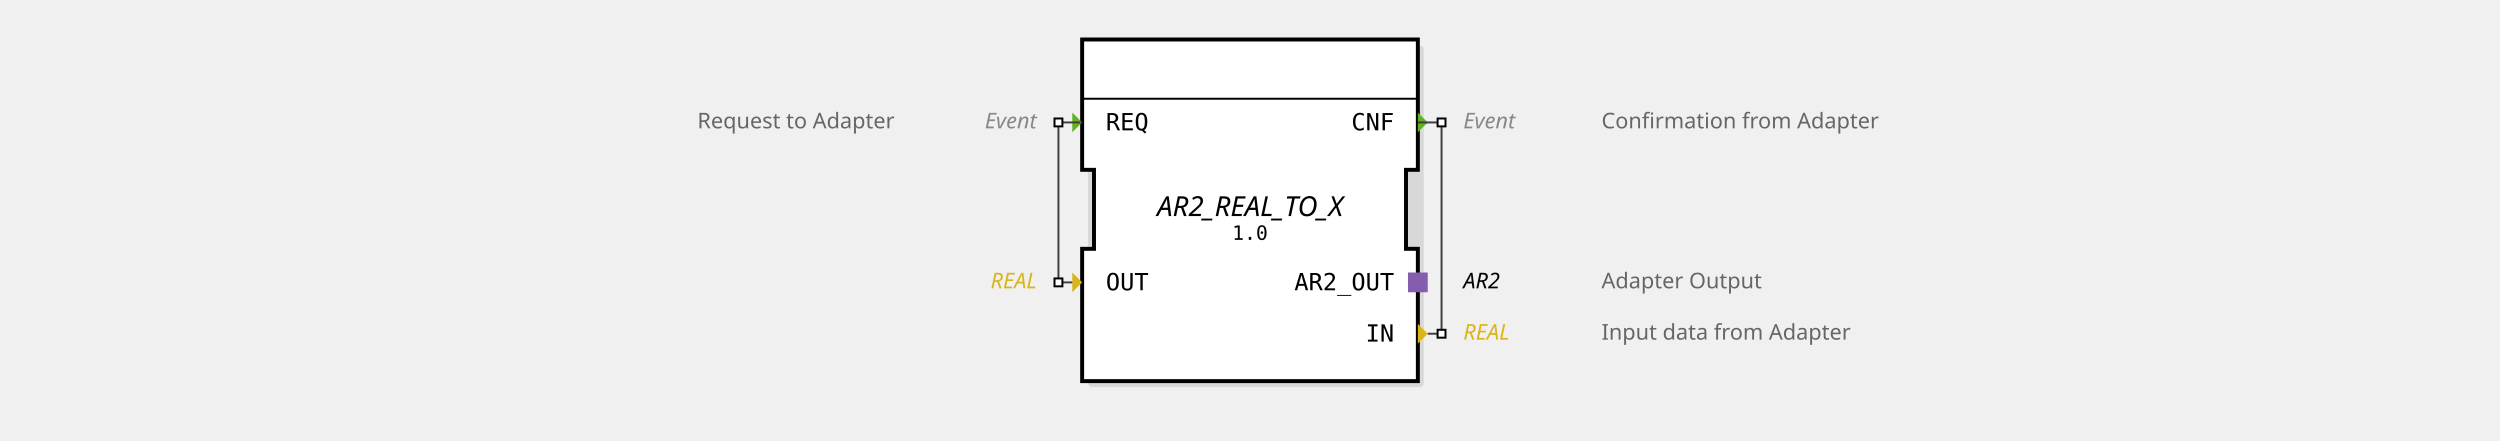
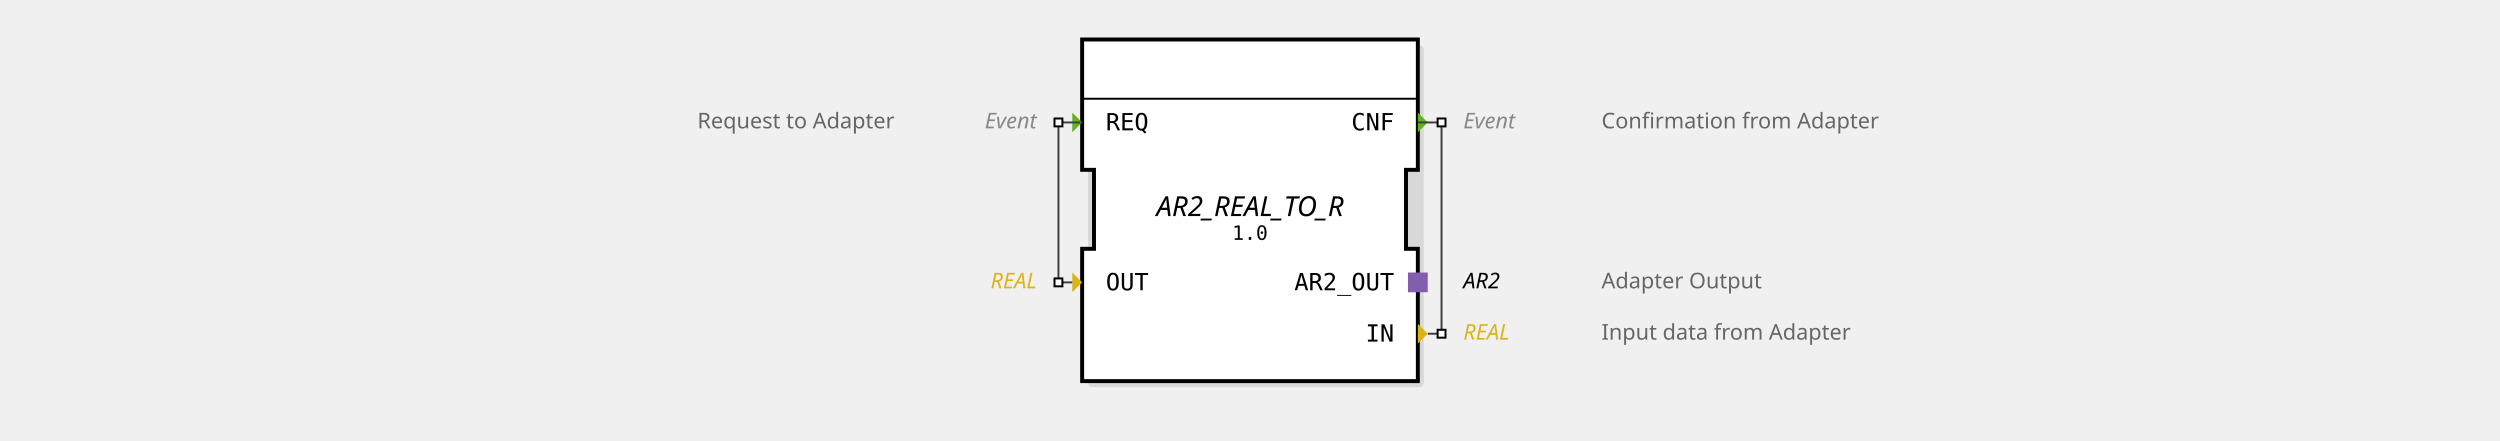
<svg xmlns="http://www.w3.org/2000/svg" width="1266" height="223" viewBox="-548 -20 1266 223">
  <defs>
</defs>
  <rect x="3" y="3" width="170" height="173" fill="#000000" fill-opacity="0.1" rx="2" ry="2" />
  <path d="M0,0 H170 V66 H164 V106 H170 V173 H0 V106 H6 V66 H0 Z" fill="#ffffff" stroke="#000000" stroke-width="2" />
  <path d="M0,30 L170,30" stroke="#000000" stroke-width="1" />
-   <text x="85.0" y="84.0" font-size="14" fontWeight="bold" font-family="Verdana, sans-serif" font-style="italic" text-anchor="middle" dominant-baseline="central">AR2_REAL_TO_X</text>
+   <text x="85.0" y="84.0" font-size="14" fontWeight="bold" font-family="Verdana, sans-serif" font-style="italic" text-anchor="middle" dominant-baseline="central">AR2_REAL_TO_R</text>
  <text x="85.0" y="98.0" font-size="10" fill="#000" font-family="Consolas, monospace" text-anchor="middle" dominant-baseline="central">1.0</text>
  <path d="M-5,37 L-5,47 L0,42 Z" fill="#63B31F" stroke="none" />
  <text x="12" y="46" font-size="12" text-anchor="start" font-family="Consolas, monospace">REQ</text>
  <text x="-23" y="45" font-size="11" text-anchor="end" fill="#888" font-style="italic" font-family="Verdana, sans-serif">Event</text>
  <text x="-95" y="45" font-size="11" text-anchor="end" fill="#666666" font-family="Verdana, sans-serif">Request to Adapter</text>
  <path d="M-5,118 L-5,128 L0,123 Z" fill="#DBB418" stroke="none" />
  <text x="12" y="127" font-size="12" text-anchor="start" font-family="Consolas, monospace">OUT</text>
  <text x="-23" y="126" font-size="11" text-anchor="end" fill="#DBB418" font-style="italic" font-family="Verdana, sans-serif">REAL</text>
  <path d="M170,37 L170,47 L175,42 Z" fill="#63B31F" stroke="none" />
  <text x="158" y="46" font-size="12" text-anchor="end" font-family="Consolas, monospace">CNF</text>
  <text x="193" y="45" font-size="11" text-anchor="start" fill="#888" font-style="italic" font-family="Verdana, sans-serif">Event</text>
  <text x="263" y="45" font-size="11" text-anchor="start" fill="#666666" font-family="Verdana, sans-serif">Confirmation from Adapter</text>
  <rect x="165.0" y="118.0" width="10" height="10" fill="#845DAF" stroke="none" />
  <text x="158" y="127" font-size="12" text-anchor="end" font-family="Consolas, monospace">AR2_OUT</text>
  <text x="193" y="126" font-size="11" text-anchor="start" fill="#000" font-style="italic" font-family="Verdana, sans-serif">AR2</text>
  <text x="263" y="126" font-size="11" text-anchor="start" fill="#666666" font-family="Verdana, sans-serif">Adapter Output</text>
  <path d="M170,144 L170,154 L175,149 Z" fill="#DBB418" stroke="none" />
  <text x="158" y="153" font-size="12" text-anchor="end" font-family="Consolas, monospace">IN</text>
  <text x="193" y="152" font-size="11" text-anchor="start" fill="#DBB418" font-style="italic" font-family="Verdana, sans-serif">REAL</text>
  <text x="263" y="152" font-size="11" text-anchor="start" fill="#666666" font-family="Verdana, sans-serif">Input data from Adapter</text>
  <path d="M-12,42 L-12,123" stroke="#404040" stroke-width="1" />
  <path d="M0,42 L-12,42" stroke="#404040" />
  <rect x="-14" y="40" width="4" height="4" fill="white" stroke="black" stroke-width="1" />
  <path d="M-12,123 L-5,123" stroke="#404040" />
  <rect x="-14" y="121" width="4" height="4" fill="white" stroke="black" stroke-width="1" />
  <path d="M182,42 L182,149" stroke="#404040" stroke-width="1" />
  <path d="M170,42 L182,42" stroke="#404040" />
  <rect x="180" y="40" width="4" height="4" fill="white" stroke="black" stroke-width="1" />
  <path d="M182,149 L175,149" stroke="#404040" />
  <rect x="180" y="147" width="4" height="4" fill="white" stroke="black" stroke-width="1" />
</svg>
